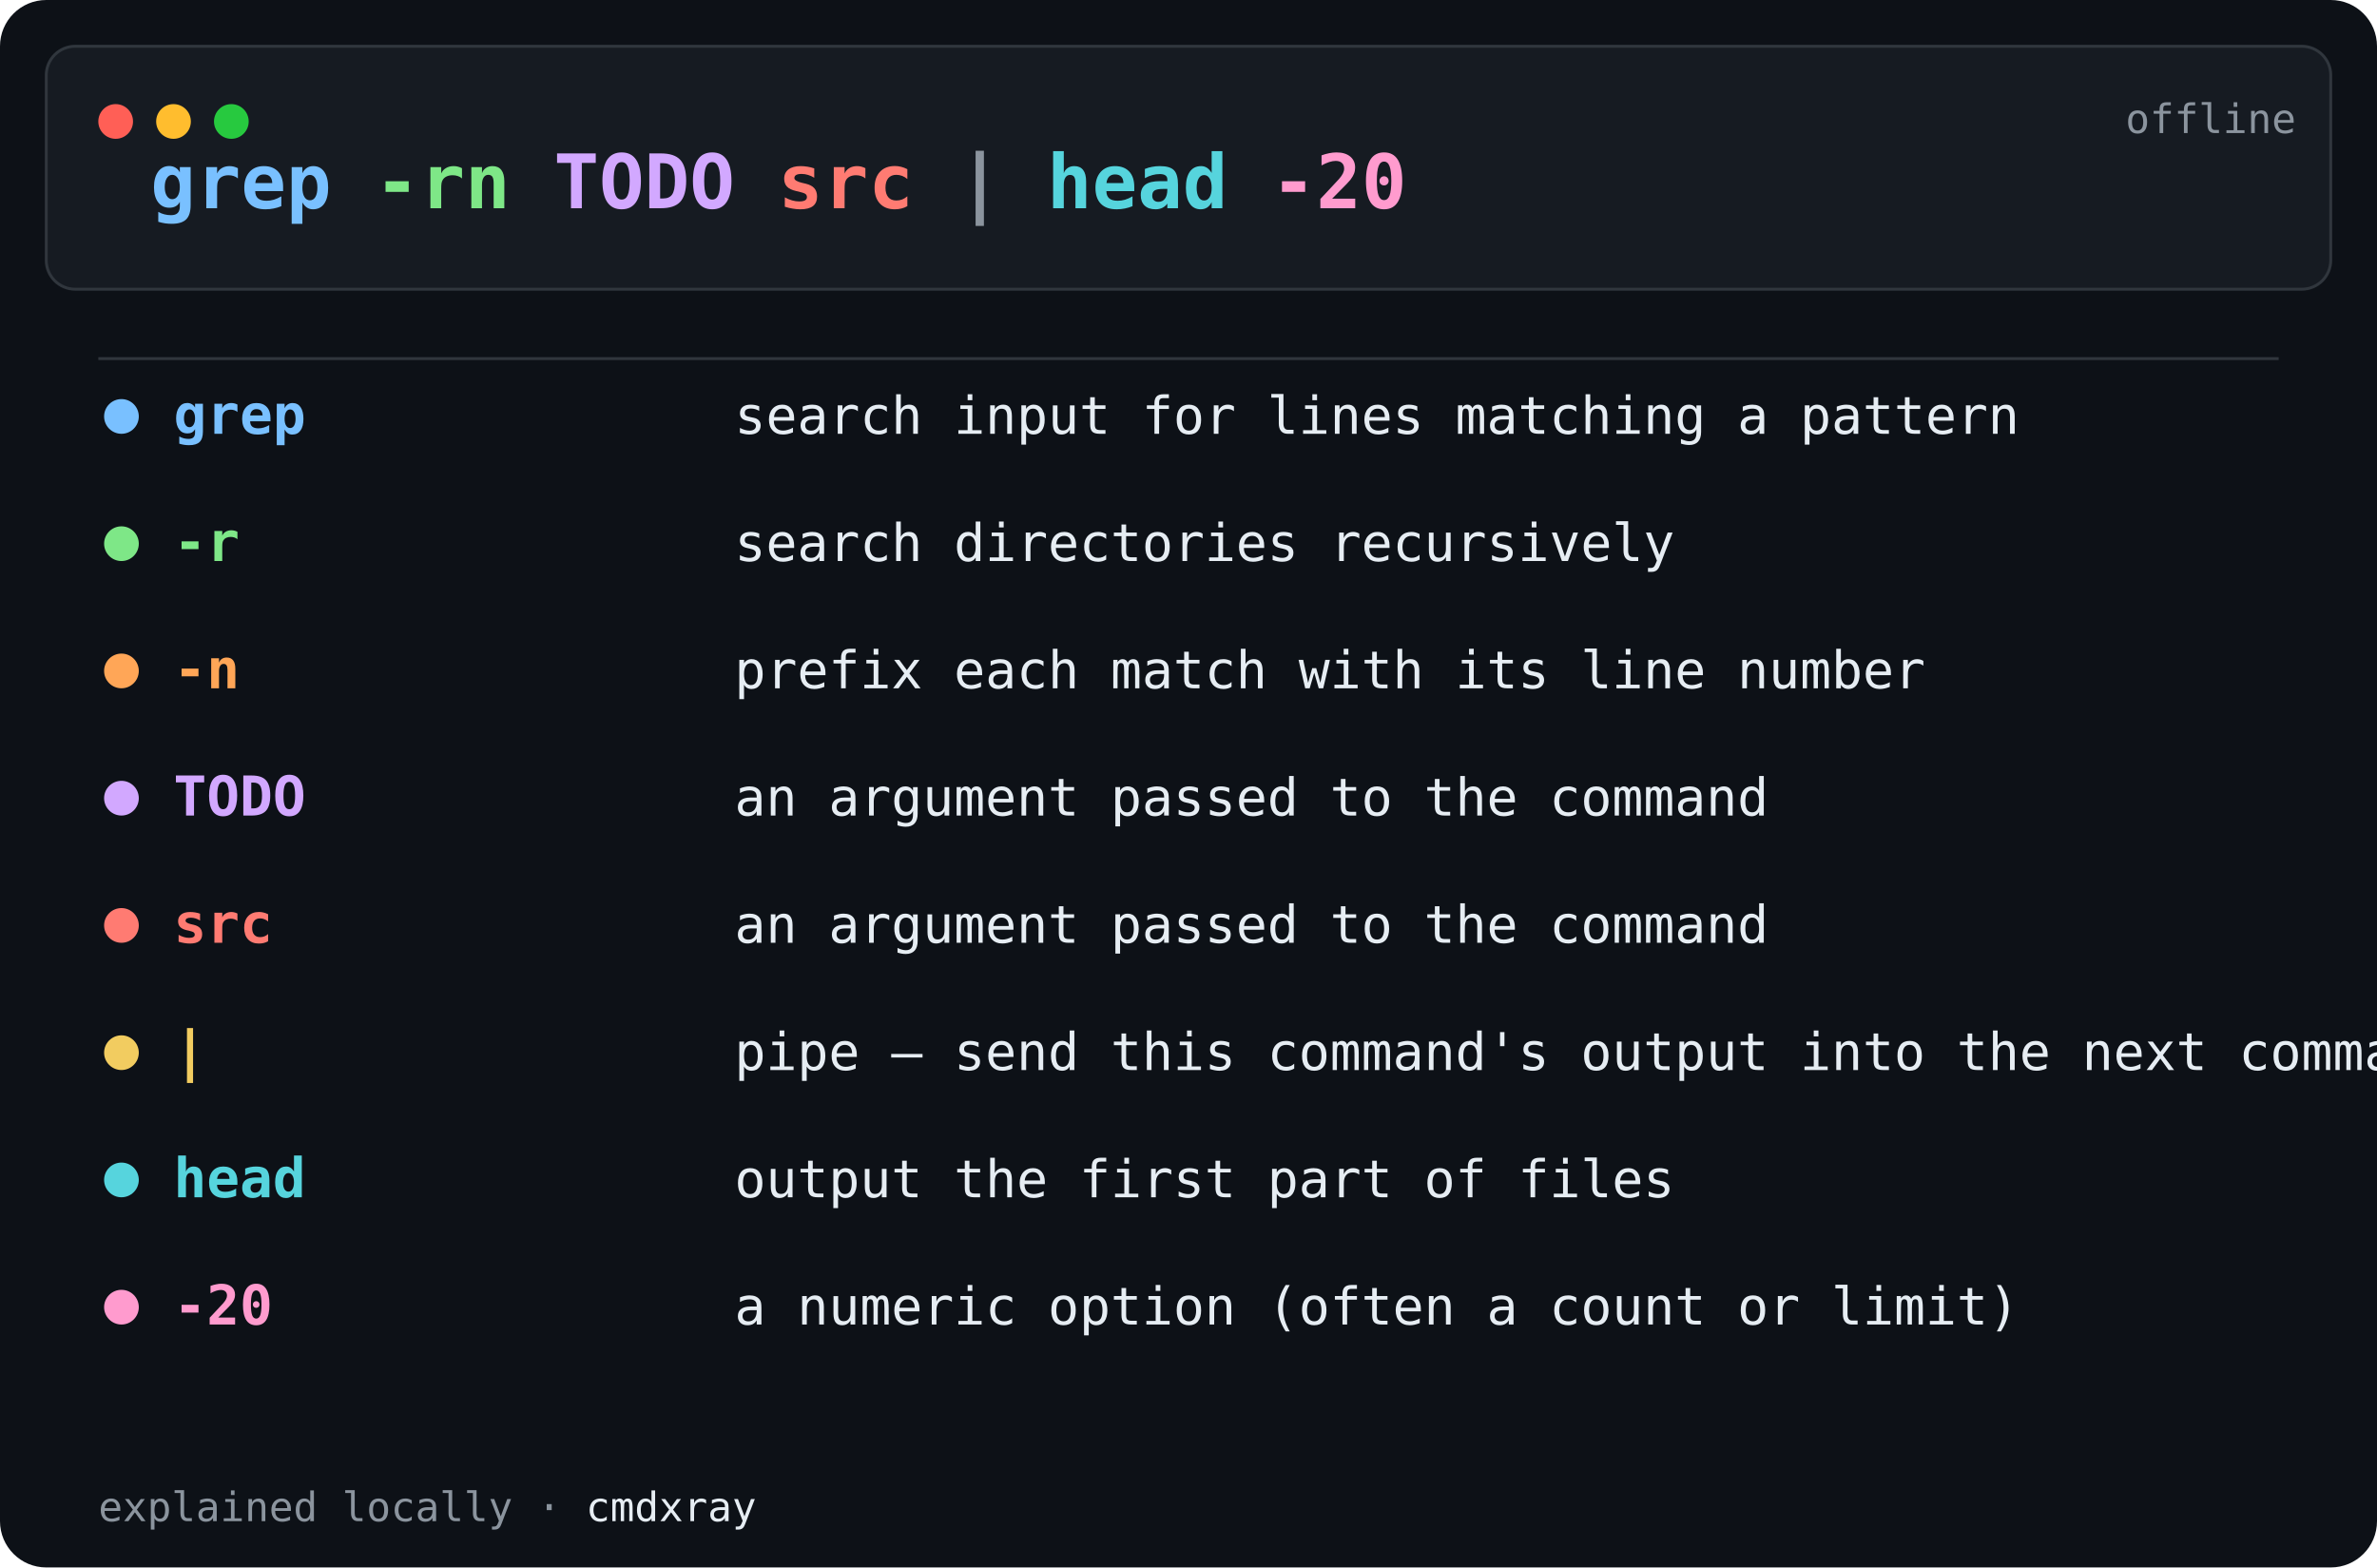
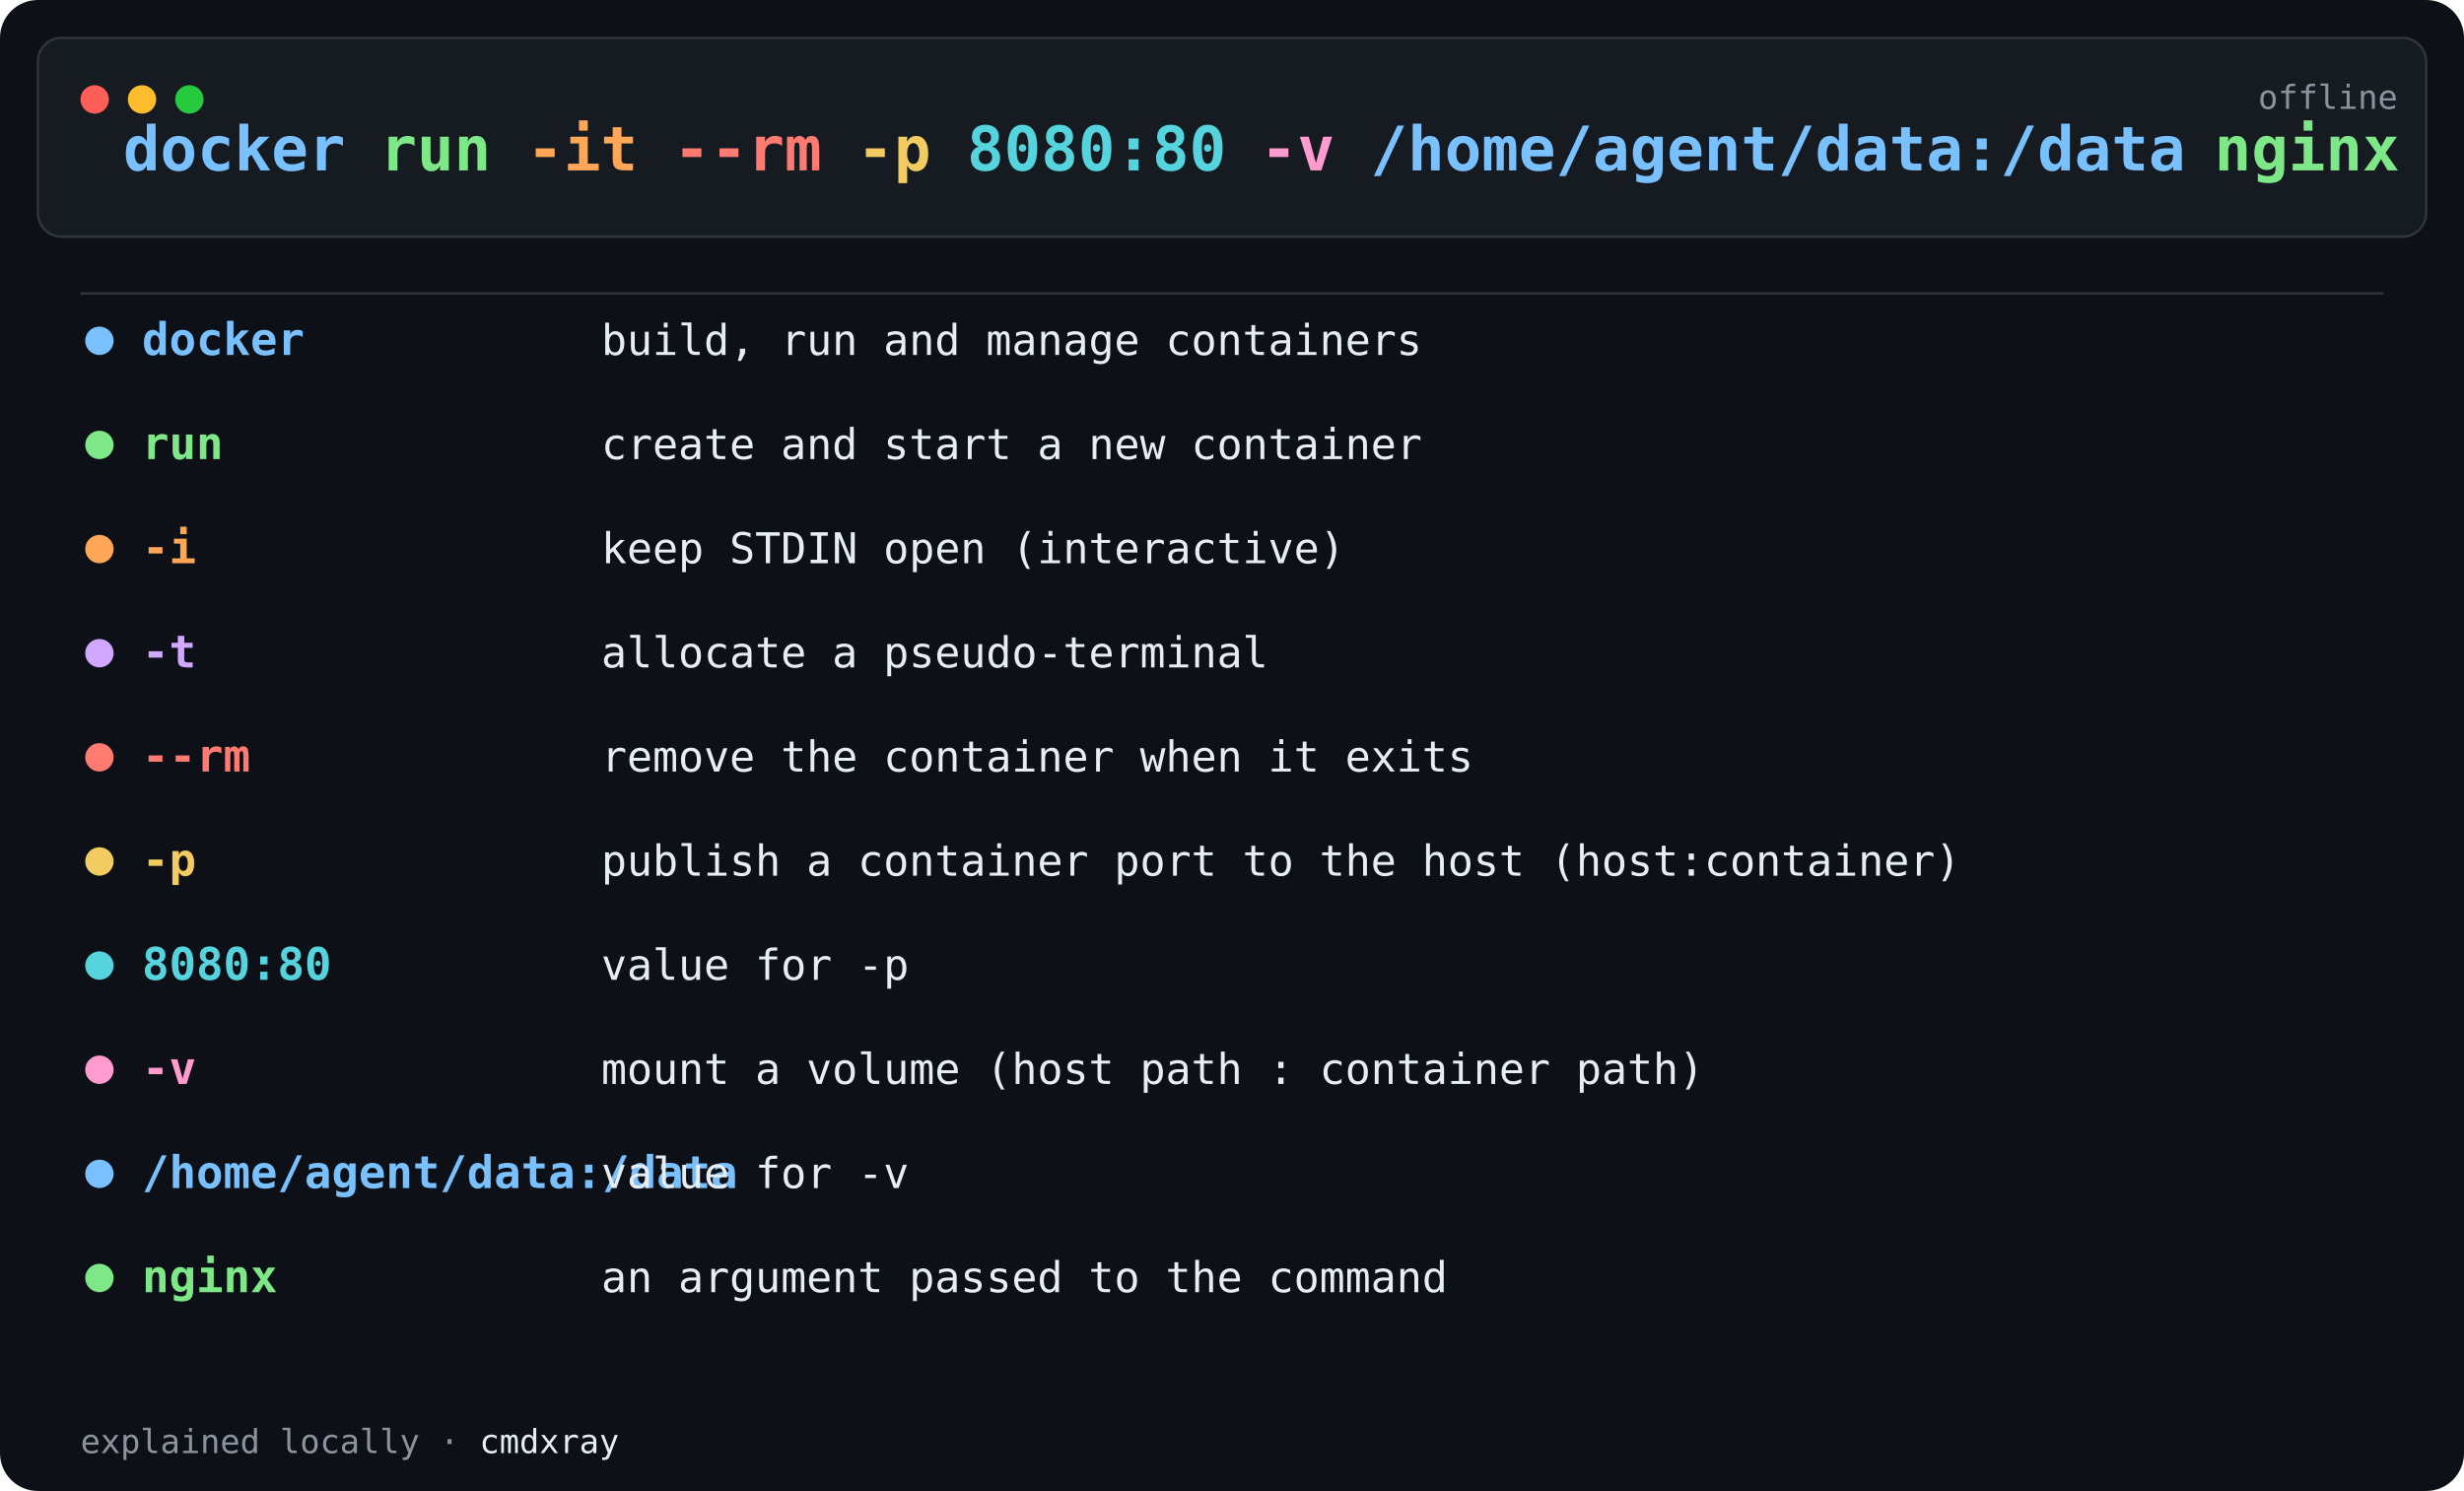
- <svg xmlns="http://www.w3.org/2000/svg" width="822" height="542" viewBox="0 0 822 542" font-family="ui-monospace,'SF Mono','JetBrains Mono','Fira Code',Menlo,Consolas,monospace">
-   <rect width="822" height="542" rx="16" fill="#0d1117" />
-   <rect x="16" y="16" width="790" height="84" rx="10" fill="#161b22" stroke="#30363d" />
+ <svg xmlns="http://www.w3.org/2000/svg" width="1041" height="630" viewBox="0 0 1041 630" font-family="ui-monospace,'SF Mono','JetBrains Mono','Fira Code',Menlo,Consolas,monospace">
+   <rect width="1041" height="630" rx="16" fill="#0d1117" />
+   <rect x="16" y="16" width="1009" height="84" rx="10" fill="#161b22" stroke="#30363d" />
  <circle cx="40" cy="42" r="6" fill="#ff5f56" />
  <circle cx="60" cy="42" r="6" fill="#ffbd2e" />
  <circle cx="80" cy="42" r="6" fill="#27c93f" />
-   <text x="794" y="46" text-anchor="end" fill="#8b949e" font-size="14">offline</text>
-   <text x="52" y="72" fill="#79c0ff" font-size="26" font-family="ui-monospace,'SF Mono','JetBrains Mono','Fira Code',Menlo,Consolas,monospace" font-weight="700">grep</text>
-   <text x="129.5" y="72" fill="#7ee787" font-size="26" font-family="ui-monospace,'SF Mono','JetBrains Mono','Fira Code',Menlo,Consolas,monospace" font-weight="600">-rn</text>
-   <text x="191.5" y="72" fill="#d2a8ff" font-size="26" font-family="ui-monospace,'SF Mono','JetBrains Mono','Fira Code',Menlo,Consolas,monospace" font-weight="600">TODO</text>
-   <text x="269" y="72" fill="#ff7b72" font-size="26" font-family="ui-monospace,'SF Mono','JetBrains Mono','Fira Code',Menlo,Consolas,monospace" font-weight="600">src</text>
-   <text x="331" y="72" fill="#8b949e" font-size="26" font-family="ui-monospace,'SF Mono','JetBrains Mono','Fira Code',Menlo,Consolas,monospace" font-weight="600">|</text>
-   <text x="362" y="72" fill="#56d4dd" font-size="26" font-family="ui-monospace,'SF Mono','JetBrains Mono','Fira Code',Menlo,Consolas,monospace" font-weight="700">head</text>
-   <text x="439.5" y="72" fill="#ff9bce" font-size="26" font-family="ui-monospace,'SF Mono','JetBrains Mono','Fira Code',Menlo,Consolas,monospace" font-weight="600">-20</text>
-   <line x1="34" y1="124" x2="788" y2="124" stroke="#30363d" />
+   <text x="1013" y="46" text-anchor="end" fill="#8b949e" font-size="14">offline</text>
+   <text x="52" y="72" fill="#79c0ff" font-size="26" font-family="ui-monospace,'SF Mono','JetBrains Mono','Fira Code',Menlo,Consolas,monospace" font-weight="700">docker</text>
+   <text x="160.5" y="72" fill="#7ee787" font-size="26" font-family="ui-monospace,'SF Mono','JetBrains Mono','Fira Code',Menlo,Consolas,monospace" font-weight="600">run</text>
+   <text x="222.5" y="72" fill="#ffa657" font-size="26" font-family="ui-monospace,'SF Mono','JetBrains Mono','Fira Code',Menlo,Consolas,monospace" font-weight="600">-it</text>
+   <text x="284.5" y="72" fill="#ff7b72" font-size="26" font-family="ui-monospace,'SF Mono','JetBrains Mono','Fira Code',Menlo,Consolas,monospace" font-weight="600">--rm</text>
+   <text x="362" y="72" fill="#f2cc60" font-size="26" font-family="ui-monospace,'SF Mono','JetBrains Mono','Fira Code',Menlo,Consolas,monospace" font-weight="600">-p</text>
+   <text x="408.5" y="72" fill="#56d4dd" font-size="26" font-family="ui-monospace,'SF Mono','JetBrains Mono','Fira Code',Menlo,Consolas,monospace" font-weight="600">8080:80</text>
+   <text x="532.5" y="72" fill="#ff9bce" font-size="26" font-family="ui-monospace,'SF Mono','JetBrains Mono','Fira Code',Menlo,Consolas,monospace" font-weight="600">-v</text>
+   <text x="579" y="72" fill="#79c0ff" font-size="26" font-family="ui-monospace,'SF Mono','JetBrains Mono','Fira Code',Menlo,Consolas,monospace" font-weight="600">/home/agent/data:/data</text>
+   <text x="935.5" y="72" fill="#7ee787" font-size="26" font-family="ui-monospace,'SF Mono','JetBrains Mono','Fira Code',Menlo,Consolas,monospace" font-weight="600">nginx</text>
+   <line x1="34" y1="124" x2="1007" y2="124" stroke="#30363d" />
  <circle cx="42" cy="144" r="6" fill="#79c0ff" />
-   <text x="60" y="150" fill="#79c0ff" font-size="19" font-family="ui-monospace,'SF Mono','JetBrains Mono','Fira Code',Menlo,Consolas,monospace" font-weight="600">grep</text>
-   <text x="254" y="150" fill="#e6edf3" font-size="18" font-family="ui-monospace,'SF Mono','JetBrains Mono','Fira Code',Menlo,Consolas,monospace">search input for lines matching a pattern</text>
+   <text x="60" y="150" fill="#79c0ff" font-size="19" font-family="ui-monospace,'SF Mono','JetBrains Mono','Fira Code',Menlo,Consolas,monospace" font-weight="600">docker</text>
+   <text x="254" y="150" fill="#e6edf3" font-size="18" font-family="ui-monospace,'SF Mono','JetBrains Mono','Fira Code',Menlo,Consolas,monospace">build, run and manage containers</text>
  <circle cx="42" cy="188" r="6" fill="#7ee787" />
-   <text x="60" y="194" fill="#7ee787" font-size="19" font-family="ui-monospace,'SF Mono','JetBrains Mono','Fira Code',Menlo,Consolas,monospace" font-weight="600">-r</text>
-   <text x="254" y="194" fill="#e6edf3" font-size="18" font-family="ui-monospace,'SF Mono','JetBrains Mono','Fira Code',Menlo,Consolas,monospace">search directories recursively</text>
+   <text x="60" y="194" fill="#7ee787" font-size="19" font-family="ui-monospace,'SF Mono','JetBrains Mono','Fira Code',Menlo,Consolas,monospace" font-weight="600">run</text>
+   <text x="254" y="194" fill="#e6edf3" font-size="18" font-family="ui-monospace,'SF Mono','JetBrains Mono','Fira Code',Menlo,Consolas,monospace">create and start a new container</text>
  <circle cx="42" cy="232" r="6" fill="#ffa657" />
-   <text x="60" y="238" fill="#ffa657" font-size="19" font-family="ui-monospace,'SF Mono','JetBrains Mono','Fira Code',Menlo,Consolas,monospace" font-weight="600">-n</text>
-   <text x="254" y="238" fill="#e6edf3" font-size="18" font-family="ui-monospace,'SF Mono','JetBrains Mono','Fira Code',Menlo,Consolas,monospace">prefix each match with its line number</text>
+   <text x="60" y="238" fill="#ffa657" font-size="19" font-family="ui-monospace,'SF Mono','JetBrains Mono','Fira Code',Menlo,Consolas,monospace" font-weight="600">-i</text>
+   <text x="254" y="238" fill="#e6edf3" font-size="18" font-family="ui-monospace,'SF Mono','JetBrains Mono','Fira Code',Menlo,Consolas,monospace">keep STDIN open (interactive)</text>
  <circle cx="42" cy="276" r="6" fill="#d2a8ff" />
-   <text x="60" y="282" fill="#d2a8ff" font-size="19" font-family="ui-monospace,'SF Mono','JetBrains Mono','Fira Code',Menlo,Consolas,monospace" font-weight="600">TODO</text>
-   <text x="254" y="282" fill="#e6edf3" font-size="18" font-family="ui-monospace,'SF Mono','JetBrains Mono','Fira Code',Menlo,Consolas,monospace">an argument passed to the command</text>
+   <text x="60" y="282" fill="#d2a8ff" font-size="19" font-family="ui-monospace,'SF Mono','JetBrains Mono','Fira Code',Menlo,Consolas,monospace" font-weight="600">-t</text>
+   <text x="254" y="282" fill="#e6edf3" font-size="18" font-family="ui-monospace,'SF Mono','JetBrains Mono','Fira Code',Menlo,Consolas,monospace">allocate a pseudo-terminal</text>
  <circle cx="42" cy="320" r="6" fill="#ff7b72" />
-   <text x="60" y="326" fill="#ff7b72" font-size="19" font-family="ui-monospace,'SF Mono','JetBrains Mono','Fira Code',Menlo,Consolas,monospace" font-weight="600">src</text>
-   <text x="254" y="326" fill="#e6edf3" font-size="18" font-family="ui-monospace,'SF Mono','JetBrains Mono','Fira Code',Menlo,Consolas,monospace">an argument passed to the command</text>
+   <text x="60" y="326" fill="#ff7b72" font-size="19" font-family="ui-monospace,'SF Mono','JetBrains Mono','Fira Code',Menlo,Consolas,monospace" font-weight="600">--rm</text>
+   <text x="254" y="326" fill="#e6edf3" font-size="18" font-family="ui-monospace,'SF Mono','JetBrains Mono','Fira Code',Menlo,Consolas,monospace">remove the container when it exits</text>
  <circle cx="42" cy="364" r="6" fill="#f2cc60" />
-   <text x="60" y="370" fill="#f2cc60" font-size="19" font-family="ui-monospace,'SF Mono','JetBrains Mono','Fira Code',Menlo,Consolas,monospace" font-weight="600">|</text>
-   <text x="254" y="370" fill="#e6edf3" font-size="18" font-family="ui-monospace,'SF Mono','JetBrains Mono','Fira Code',Menlo,Consolas,monospace">pipe — send this command's output into the next command</text>
+   <text x="60" y="370" fill="#f2cc60" font-size="19" font-family="ui-monospace,'SF Mono','JetBrains Mono','Fira Code',Menlo,Consolas,monospace" font-weight="600">-p</text>
+   <text x="254" y="370" fill="#e6edf3" font-size="18" font-family="ui-monospace,'SF Mono','JetBrains Mono','Fira Code',Menlo,Consolas,monospace">publish a container port to the host (host:container)</text>
  <circle cx="42" cy="408" r="6" fill="#56d4dd" />
-   <text x="60" y="414" fill="#56d4dd" font-size="19" font-family="ui-monospace,'SF Mono','JetBrains Mono','Fira Code',Menlo,Consolas,monospace" font-weight="600">head</text>
-   <text x="254" y="414" fill="#e6edf3" font-size="18" font-family="ui-monospace,'SF Mono','JetBrains Mono','Fira Code',Menlo,Consolas,monospace">output the first part of files</text>
+   <text x="60" y="414" fill="#56d4dd" font-size="19" font-family="ui-monospace,'SF Mono','JetBrains Mono','Fira Code',Menlo,Consolas,monospace" font-weight="600">8080:80</text>
+   <text x="254" y="414" fill="#e6edf3" font-size="18" font-family="ui-monospace,'SF Mono','JetBrains Mono','Fira Code',Menlo,Consolas,monospace">value for -p</text>
  <circle cx="42" cy="452" r="6" fill="#ff9bce" />
-   <text x="60" y="458" fill="#ff9bce" font-size="19" font-family="ui-monospace,'SF Mono','JetBrains Mono','Fira Code',Menlo,Consolas,monospace" font-weight="600">-20</text>
-   <text x="254" y="458" fill="#e6edf3" font-size="18" font-family="ui-monospace,'SF Mono','JetBrains Mono','Fira Code',Menlo,Consolas,monospace">a numeric option (often a count or limit)</text>
-   <text x="34" y="526" fill="#8b949e" font-size="14">explained locally · <tspan fill="#e6edf3">cmdxray</tspan>
+   <text x="60" y="458" fill="#ff9bce" font-size="19" font-family="ui-monospace,'SF Mono','JetBrains Mono','Fira Code',Menlo,Consolas,monospace" font-weight="600">-v</text>
+   <text x="254" y="458" fill="#e6edf3" font-size="18" font-family="ui-monospace,'SF Mono','JetBrains Mono','Fira Code',Menlo,Consolas,monospace">mount a volume (host path : container path)</text>
+   <circle cx="42" cy="496" r="6" fill="#79c0ff" />
+   <text x="60" y="502" fill="#79c0ff" font-size="19" font-family="ui-monospace,'SF Mono','JetBrains Mono','Fira Code',Menlo,Consolas,monospace" font-weight="600">/home/agent/data:/data</text>
+   <text x="254" y="502" fill="#e6edf3" font-size="18" font-family="ui-monospace,'SF Mono','JetBrains Mono','Fira Code',Menlo,Consolas,monospace">value for -v</text>
+   <circle cx="42" cy="540" r="6" fill="#7ee787" />
+   <text x="60" y="546" fill="#7ee787" font-size="19" font-family="ui-monospace,'SF Mono','JetBrains Mono','Fira Code',Menlo,Consolas,monospace" font-weight="600">nginx</text>
+   <text x="254" y="546" fill="#e6edf3" font-size="18" font-family="ui-monospace,'SF Mono','JetBrains Mono','Fira Code',Menlo,Consolas,monospace">an argument passed to the command</text>
+   <text x="34" y="614" fill="#8b949e" font-size="14">explained locally · <tspan fill="#e6edf3">cmdxray</tspan>
  </text>
</svg>
